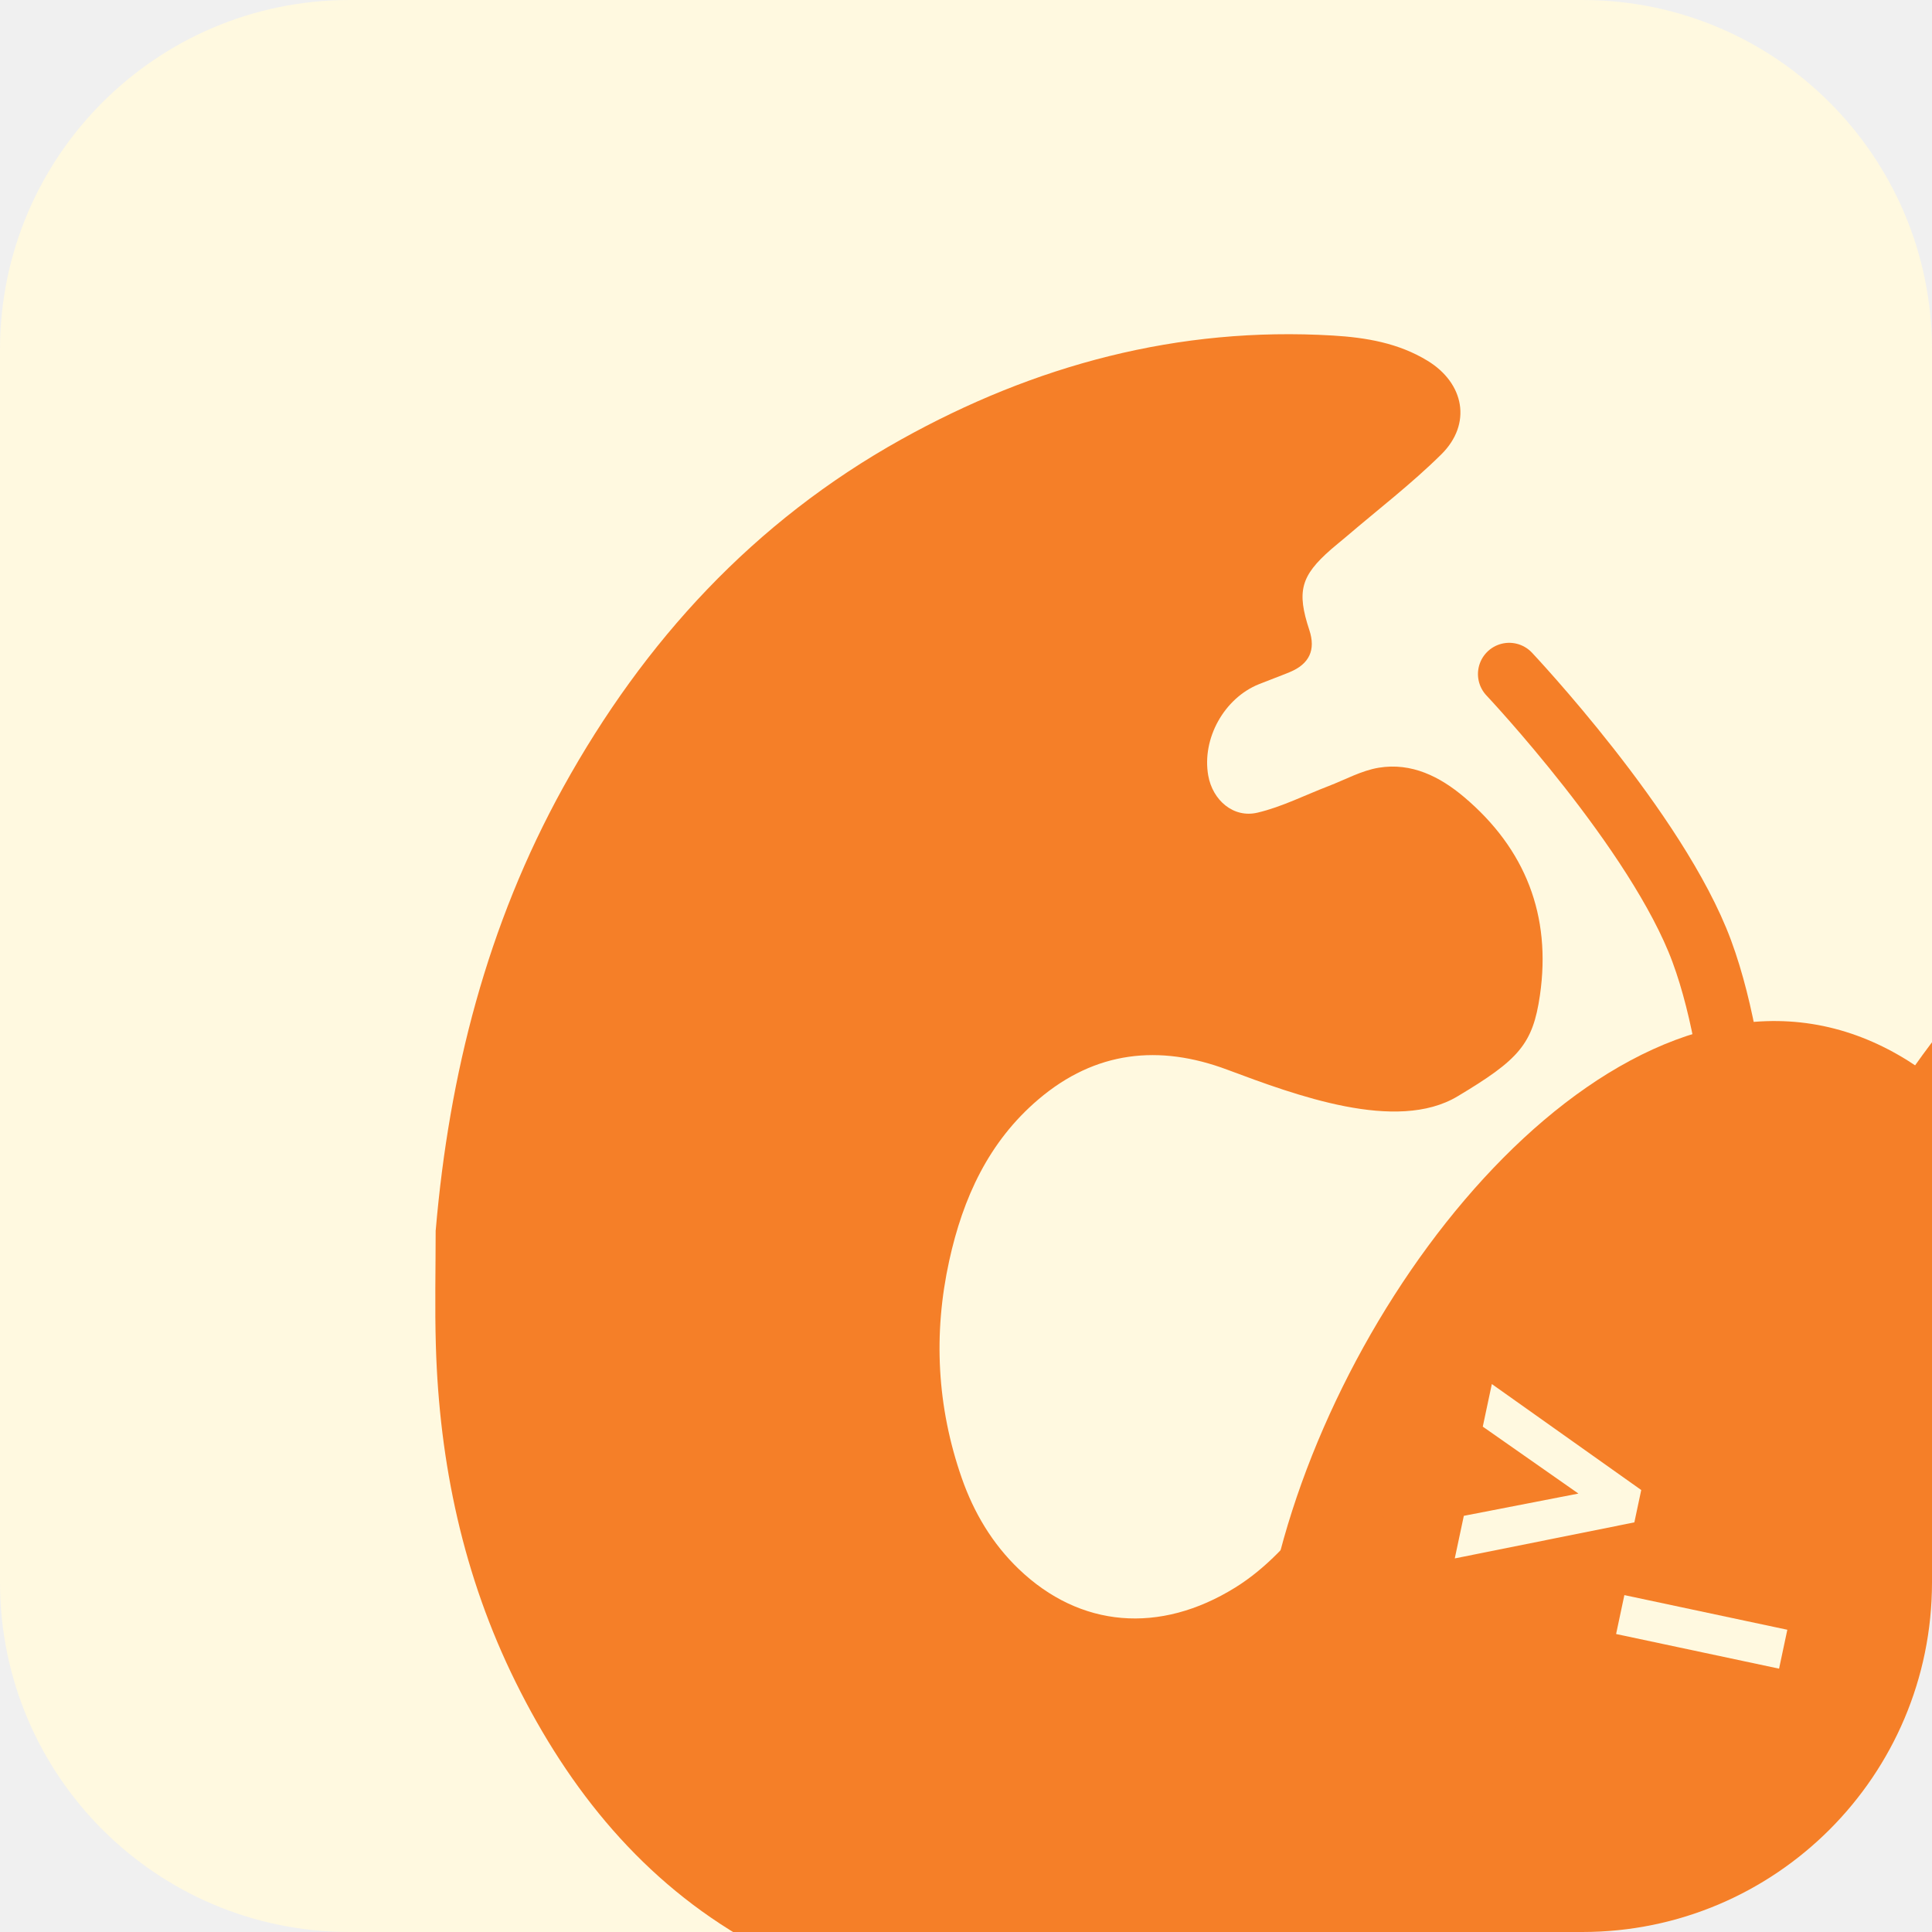
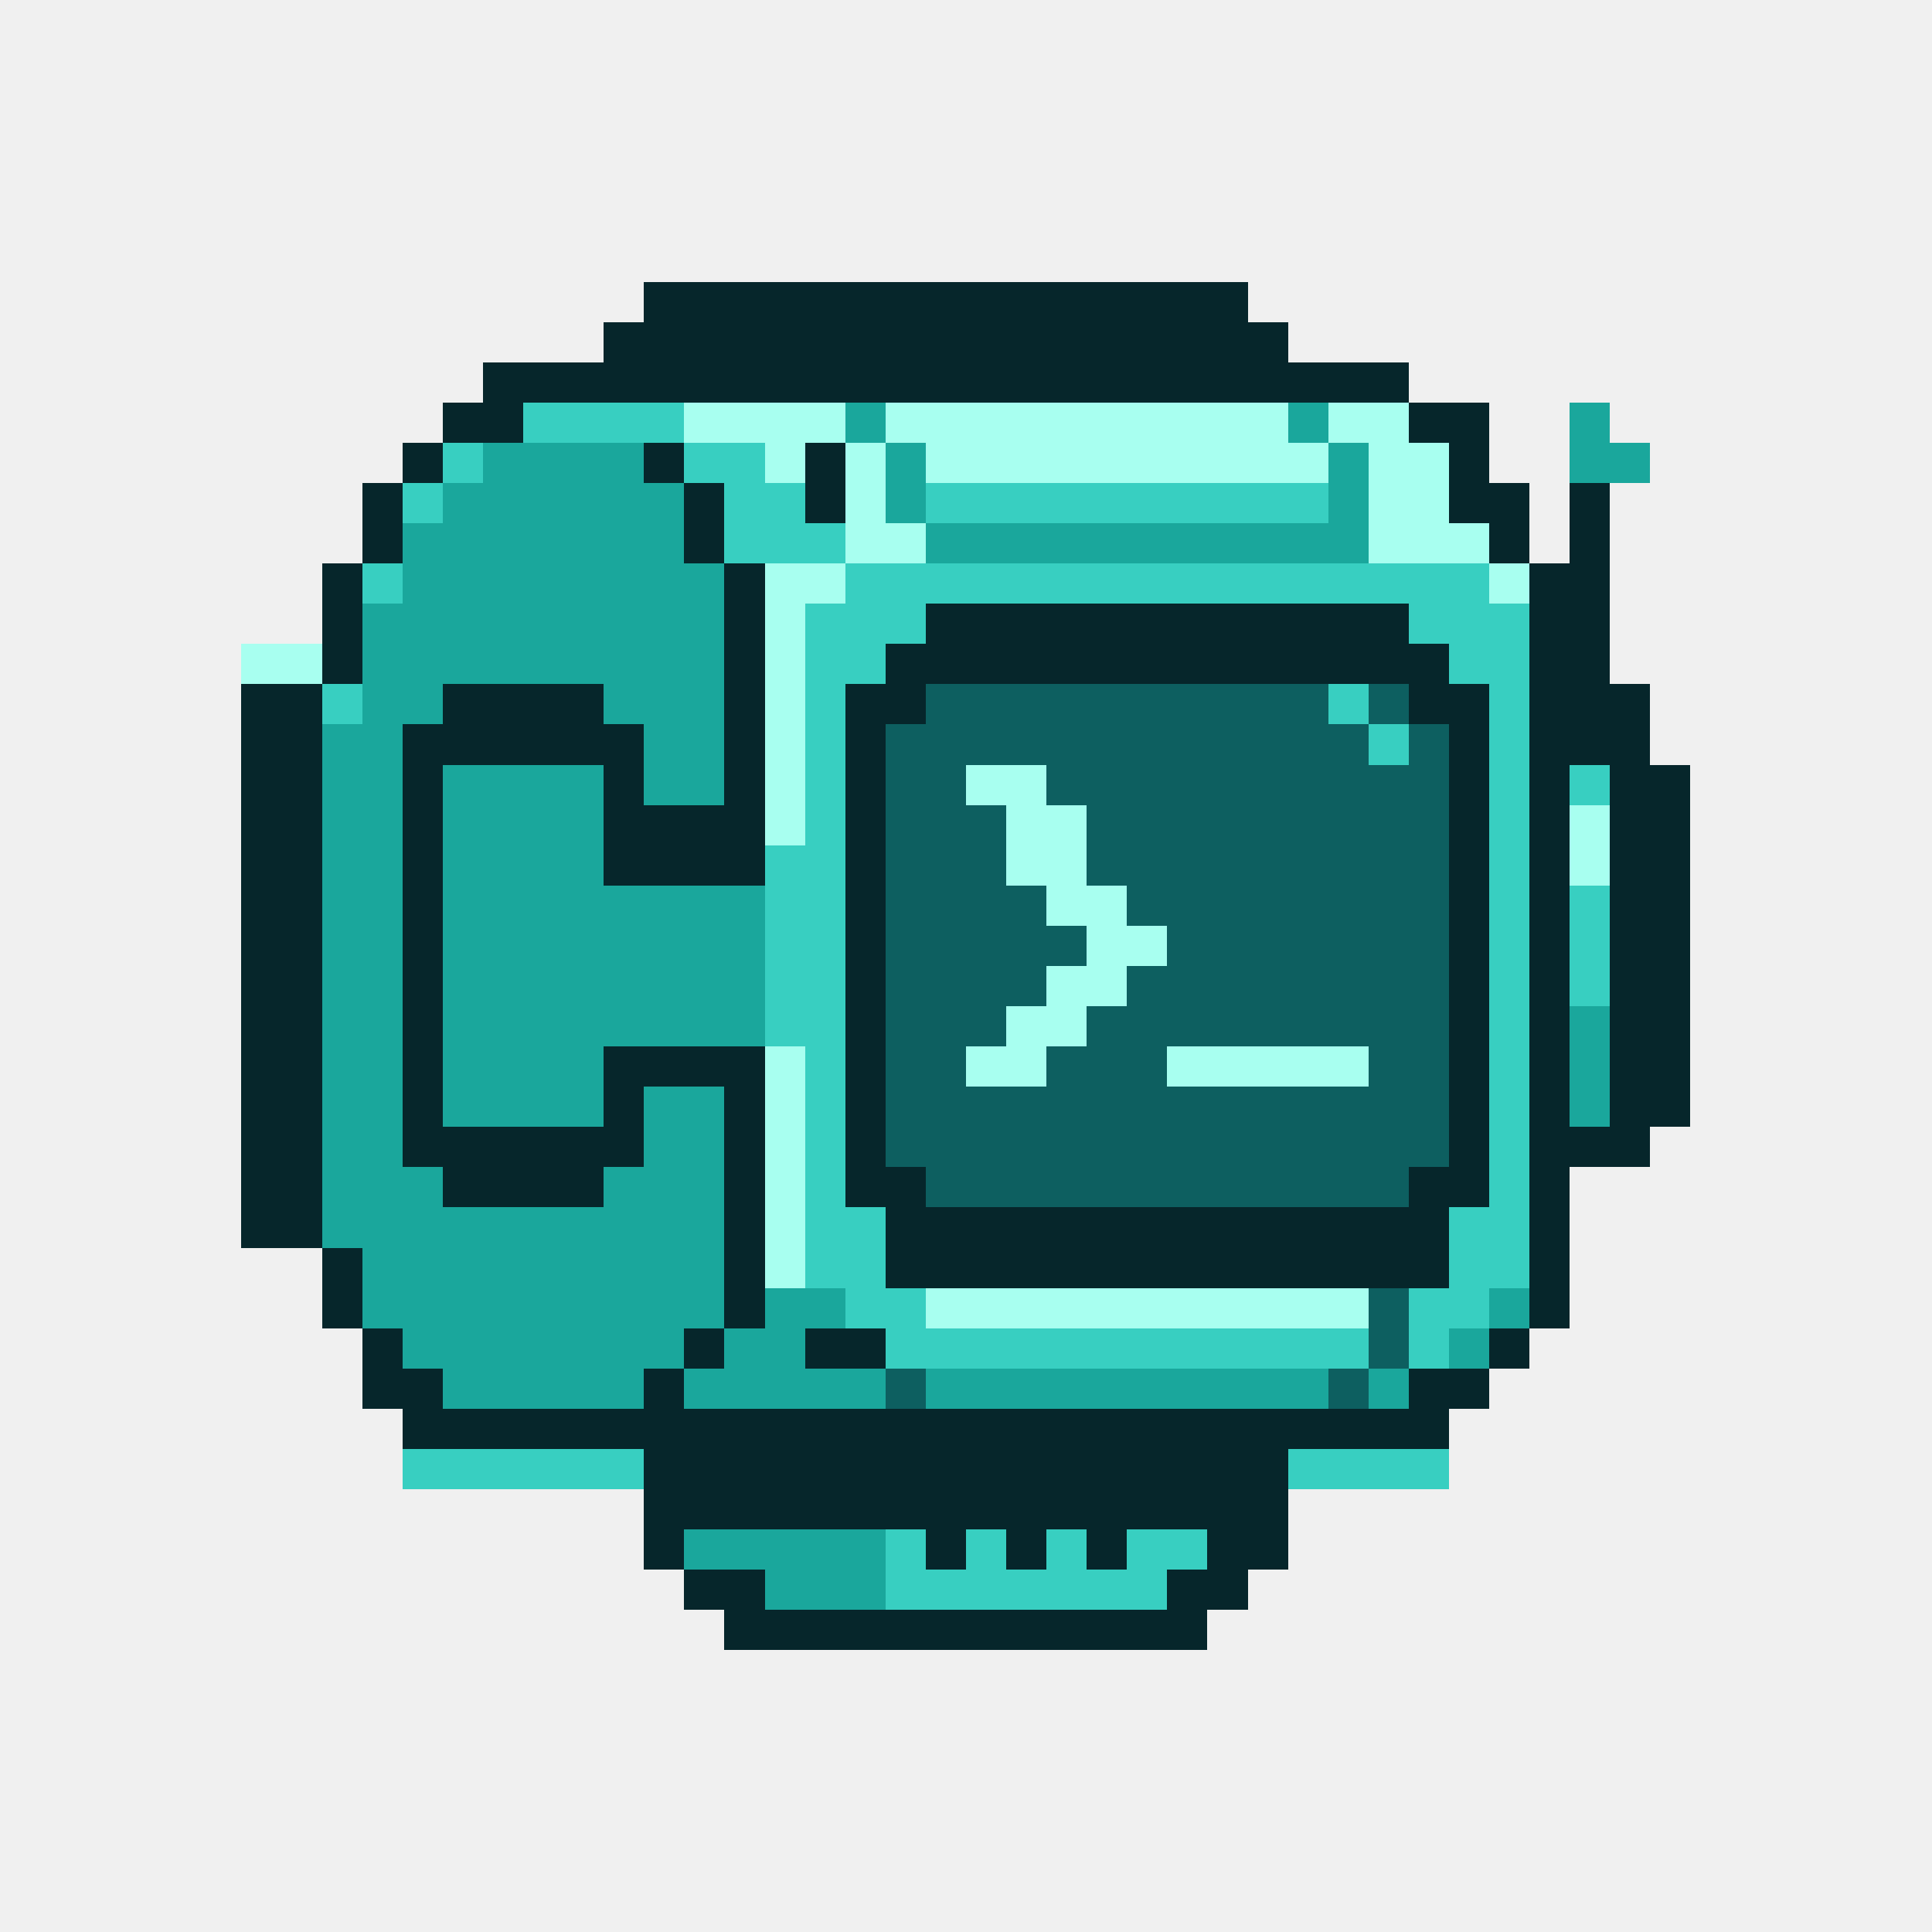
- <svg xmlns="http://www.w3.org/2000/svg" width="1000" height="1000" viewBox="0 0 1000 1000" fill="none">
-   <g clip-path="url(#clip0_217_4)">
-     <rect width="1000" height="1000" rx="181" fill="#FFF9E0" />
-     <path d="M781.156 348.889C781.156 348.889 857.841 430.194 880.819 492.276C903.796 554.357 903.118 650.757 903.118 650.757" stroke="#F57F28" stroke-width="32.338" stroke-linecap="round" />
-     <path d="M1194.85 430.294C1194.85 430.294 1090.28 469.753 1042.42 515.479C994.548 561.205 952.898 648.146 952.898 648.146" stroke="#F57F28" stroke-width="32.338" stroke-linecap="round" />
-     <path d="M937.934 530.012C1063.99 549.977 1135.11 762.296 1111.53 911.132C1087.96 1059.97 978.619 1088.96 852.568 1069C726.516 1049.03 631.487 987.67 655.06 838.834C678.634 689.998 811.883 510.048 937.934 530.012ZM836.49 845.762L920.84 863.692L925.12 843.554L840.771 825.624L836.49 845.762ZM767.486 738.421L768.948 739.445L816.985 773.071L759.424 784.252L757.672 784.593L752.986 806.636L757.005 805.83L844.202 788.328L845.94 787.98L849.501 771.229L848.054 770.203L775.514 718.748L772.171 716.378L767.486 738.421Z" fill="#F57F28" />
-     <path d="M291.529 407.484C252.146 478.721 232.466 555.866 225.533 636.749L225.5 636.778C225.498 656.72 225.013 676.683 225.604 696.608C227.398 757.461 239.815 815.942 266.939 870.739C294.669 926.766 332.954 973.968 387.955 1005.03C468.534 1050.56 553.335 1057.14 640.636 1027C687.665 1010.77 727.786 983.708 758.741 944.326C776.061 922.301 787.013 897.293 788.119 868.763C788.989 846.219 780.769 828.012 762.606 814.114C742.915 799.045 721.449 787.248 698.632 777.749L698.332 777.624C687.581 773.149 687.533 773.129 680.002 782.552C668.152 797.37 655.711 811.565 639.34 821.722C600.319 845.928 559.065 842.598 527.302 812.127C513.615 798.993 504.053 782.928 497.823 765.091C484.96 728.21 482.965 690.513 491.329 652.455C498.426 620.157 511.619 591.014 537.537 568.988C567.024 543.939 600 540.5 635.182 553.65L635.303 553.695C670.484 566.844 722.796 586.396 754.413 567.47C786.066 548.522 793.387 540.582 797.075 515.1C803.033 473.925 789.593 439.429 757.857 412.59C745.33 401.994 730.612 394.57 713.629 397.372C704.674 398.85 696.266 403.567 687.62 406.884C675.397 411.571 663.507 417.647 650.876 420.631C638.417 423.577 627.633 414.193 625.376 401.394C622.016 382.289 633.626 361.367 651.635 354.131C656.917 352.009 662.283 350.062 667.552 347.893C677.73 343.679 681.116 336.42 677.711 326.115C671.097 306.108 673.246 298.088 688.964 284.345C691.495 282.125 694.158 280.053 696.717 277.865C713.235 263.728 730.597 250.43 746.021 235.176C761.92 219.464 758.01 198.383 738.888 186.725C723.812 177.522 706.999 174.693 689.828 173.669C609.898 168.934 535.668 188.88 466.33 227.529C390.221 269.951 333.389 331.782 291.529 407.484Z" fill="#F57F28" />
-   </g>
-   <defs>
-     <clipPath id="clip0_217_4">
-       <rect width="1000" height="1000" rx="181" fill="white" />
-     </clipPath>
-   </defs>
+ <svg xmlns="http://www.w3.org/2000/svg" width="640" height="640" viewBox="0 0 48 48" shape-rendering="crispEdges">
+   <rect x="16" y="7" width="15" height="1" fill="#06262b" />
+   <rect x="15" y="8" width="17" height="1" fill="#06262b" />
+   <rect x="12" y="9" width="23" height="1" fill="#06262b" />
+   <rect x="11" y="10" width="2" height="1" fill="#06262b" />
+   <rect x="13" y="10" width="4" height="1" fill="#38cfc1" />
+   <rect x="17" y="10" width="4" height="1" fill="#a8fff0" />
+   <rect x="21" y="10" width="1" height="1" fill="#1aa79c" />
+   <rect x="22" y="10" width="10" height="1" fill="#a8fff0" />
+   <rect x="32" y="10" width="1" height="1" fill="#1aa79c" />
+   <rect x="33" y="10" width="2" height="1" fill="#a8fff0" />
+   <rect x="35" y="10" width="2" height="1" fill="#06262b" />
+   <rect x="39" y="10" width="1" height="1" fill="#1aa79c" />
+   <rect x="10" y="11" width="1" height="1" fill="#06262b" />
+   <rect x="11" y="11" width="1" height="1" fill="#38cfc1" />
+   <rect x="12" y="11" width="4" height="1" fill="#1aa79c" />
+   <rect x="16" y="11" width="1" height="1" fill="#06262b" />
+   <rect x="17" y="11" width="2" height="1" fill="#38cfc1" />
+   <rect x="19" y="11" width="1" height="1" fill="#a8fff0" />
+   <rect x="20" y="11" width="1" height="1" fill="#06262b" />
+   <rect x="21" y="11" width="1" height="1" fill="#a8fff0" />
+   <rect x="22" y="11" width="1" height="1" fill="#1aa79c" />
+   <rect x="23" y="11" width="10" height="1" fill="#a8fff0" />
+   <rect x="33" y="11" width="1" height="1" fill="#1aa79c" />
+   <rect x="34" y="11" width="2" height="1" fill="#a8fff0" />
+   <rect x="36" y="11" width="1" height="1" fill="#06262b" />
+   <rect x="39" y="11" width="2" height="1" fill="#1aa79c" />
+   <rect x="9" y="12" width="1" height="1" fill="#06262b" />
+   <rect x="10" y="12" width="1" height="1" fill="#38cfc1" />
+   <rect x="11" y="12" width="6" height="1" fill="#1aa79c" />
+   <rect x="17" y="12" width="1" height="1" fill="#06262b" />
+   <rect x="18" y="12" width="2" height="1" fill="#38cfc1" />
+   <rect x="20" y="12" width="1" height="1" fill="#06262b" />
+   <rect x="21" y="12" width="1" height="1" fill="#a8fff0" />
+   <rect x="22" y="12" width="1" height="1" fill="#1aa79c" />
+   <rect x="23" y="12" width="10" height="1" fill="#38cfc1" />
+   <rect x="33" y="12" width="1" height="1" fill="#1aa79c" />
+   <rect x="34" y="12" width="2" height="1" fill="#a8fff0" />
+   <rect x="36" y="12" width="2" height="1" fill="#06262b" />
+   <rect x="39" y="12" width="1" height="1" fill="#06262b" />
+   <rect x="9" y="13" width="1" height="1" fill="#06262b" />
+   <rect x="10" y="13" width="7" height="1" fill="#1aa79c" />
+   <rect x="17" y="13" width="1" height="1" fill="#06262b" />
+   <rect x="18" y="13" width="3" height="1" fill="#38cfc1" />
+   <rect x="21" y="13" width="2" height="1" fill="#a8fff0" />
+   <rect x="23" y="13" width="11" height="1" fill="#1aa79c" />
+   <rect x="34" y="13" width="3" height="1" fill="#a8fff0" />
+   <rect x="37" y="13" width="1" height="1" fill="#06262b" />
+   <rect x="39" y="13" width="1" height="1" fill="#06262b" />
+   <rect x="8" y="14" width="1" height="1" fill="#06262b" />
+   <rect x="9" y="14" width="1" height="1" fill="#38cfc1" />
+   <rect x="10" y="14" width="8" height="1" fill="#1aa79c" />
+   <rect x="18" y="14" width="1" height="1" fill="#06262b" />
+   <rect x="19" y="14" width="2" height="1" fill="#a8fff0" />
+   <rect x="21" y="14" width="16" height="1" fill="#38cfc1" />
+   <rect x="37" y="14" width="1" height="1" fill="#a8fff0" />
+   <rect x="38" y="14" width="2" height="1" fill="#06262b" />
+   <rect x="8" y="15" width="1" height="1" fill="#06262b" />
+   <rect x="9" y="15" width="9" height="1" fill="#1aa79c" />
+   <rect x="18" y="15" width="1" height="1" fill="#06262b" />
+   <rect x="19" y="15" width="1" height="1" fill="#a8fff0" />
+   <rect x="20" y="15" width="3" height="1" fill="#38cfc1" />
+   <rect x="23" y="15" width="12" height="1" fill="#06262b" />
+   <rect x="35" y="15" width="3" height="1" fill="#38cfc1" />
+   <rect x="38" y="15" width="2" height="1" fill="#06262b" />
+   <rect x="6" y="16" width="2" height="1" fill="#a8fff0" />
+   <rect x="8" y="16" width="1" height="1" fill="#06262b" />
+   <rect x="9" y="16" width="9" height="1" fill="#1aa79c" />
+   <rect x="18" y="16" width="1" height="1" fill="#06262b" />
+   <rect x="19" y="16" width="1" height="1" fill="#a8fff0" />
+   <rect x="20" y="16" width="2" height="1" fill="#38cfc1" />
+   <rect x="22" y="16" width="14" height="1" fill="#06262b" />
+   <rect x="36" y="16" width="2" height="1" fill="#38cfc1" />
+   <rect x="38" y="16" width="2" height="1" fill="#06262b" />
+   <rect x="6" y="17" width="2" height="1" fill="#06262b" />
+   <rect x="8" y="17" width="1" height="1" fill="#38cfc1" />
+   <rect x="9" y="17" width="2" height="1" fill="#1aa79c" />
+   <rect x="11" y="17" width="4" height="1" fill="#06262b" />
+   <rect x="15" y="17" width="3" height="1" fill="#1aa79c" />
+   <rect x="18" y="17" width="1" height="1" fill="#06262b" />
+   <rect x="19" y="17" width="1" height="1" fill="#a8fff0" />
+   <rect x="20" y="17" width="1" height="1" fill="#38cfc1" />
+   <rect x="21" y="17" width="2" height="1" fill="#06262b" />
+   <rect x="23" y="17" width="10" height="1" fill="#0d5f60" />
+   <rect x="33" y="17" width="1" height="1" fill="#38cfc1" />
+   <rect x="34" y="17" width="1" height="1" fill="#0d5f60" />
+   <rect x="35" y="17" width="2" height="1" fill="#06262b" />
+   <rect x="37" y="17" width="1" height="1" fill="#38cfc1" />
+   <rect x="38" y="17" width="3" height="1" fill="#06262b" />
+   <rect x="6" y="18" width="2" height="1" fill="#06262b" />
+   <rect x="8" y="18" width="2" height="1" fill="#1aa79c" />
+   <rect x="10" y="18" width="6" height="1" fill="#06262b" />
+   <rect x="16" y="18" width="2" height="1" fill="#1aa79c" />
+   <rect x="18" y="18" width="1" height="1" fill="#06262b" />
+   <rect x="19" y="18" width="1" height="1" fill="#a8fff0" />
+   <rect x="20" y="18" width="1" height="1" fill="#38cfc1" />
+   <rect x="21" y="18" width="1" height="1" fill="#06262b" />
+   <rect x="22" y="18" width="12" height="1" fill="#0d5f60" />
+   <rect x="34" y="18" width="1" height="1" fill="#38cfc1" />
+   <rect x="35" y="18" width="1" height="1" fill="#0d5f60" />
+   <rect x="36" y="18" width="1" height="1" fill="#06262b" />
+   <rect x="37" y="18" width="1" height="1" fill="#38cfc1" />
+   <rect x="38" y="18" width="3" height="1" fill="#06262b" />
+   <rect x="6" y="19" width="2" height="1" fill="#06262b" />
+   <rect x="8" y="19" width="2" height="1" fill="#1aa79c" />
+   <rect x="10" y="19" width="1" height="1" fill="#06262b" />
+   <rect x="11" y="19" width="4" height="1" fill="#1aa79c" />
+   <rect x="15" y="19" width="1" height="1" fill="#06262b" />
+   <rect x="16" y="19" width="2" height="1" fill="#1aa79c" />
+   <rect x="18" y="19" width="1" height="1" fill="#06262b" />
+   <rect x="19" y="19" width="1" height="1" fill="#a8fff0" />
+   <rect x="20" y="19" width="1" height="1" fill="#38cfc1" />
+   <rect x="21" y="19" width="1" height="1" fill="#06262b" />
+   <rect x="22" y="19" width="2" height="1" fill="#0d5f60" />
+   <rect x="24" y="19" width="2" height="1" fill="#a8fff0" />
+   <rect x="26" y="19" width="10" height="1" fill="#0d5f60" />
+   <rect x="36" y="19" width="1" height="1" fill="#06262b" />
+   <rect x="37" y="19" width="1" height="1" fill="#38cfc1" />
+   <rect x="38" y="19" width="1" height="1" fill="#06262b" />
+   <rect x="39" y="19" width="1" height="1" fill="#38cfc1" />
+   <rect x="40" y="19" width="2" height="1" fill="#06262b" />
+   <rect x="6" y="20" width="2" height="1" fill="#06262b" />
+   <rect x="8" y="20" width="2" height="1" fill="#1aa79c" />
+   <rect x="10" y="20" width="1" height="1" fill="#06262b" />
+   <rect x="11" y="20" width="4" height="1" fill="#1aa79c" />
+   <rect x="15" y="20" width="4" height="1" fill="#06262b" />
+   <rect x="19" y="20" width="1" height="1" fill="#a8fff0" />
+   <rect x="20" y="20" width="1" height="1" fill="#38cfc1" />
+   <rect x="21" y="20" width="1" height="1" fill="#06262b" />
+   <rect x="22" y="20" width="3" height="1" fill="#0d5f60" />
+   <rect x="25" y="20" width="2" height="1" fill="#a8fff0" />
+   <rect x="27" y="20" width="9" height="1" fill="#0d5f60" />
+   <rect x="36" y="20" width="1" height="1" fill="#06262b" />
+   <rect x="37" y="20" width="1" height="1" fill="#38cfc1" />
+   <rect x="38" y="20" width="1" height="1" fill="#06262b" />
+   <rect x="39" y="20" width="1" height="1" fill="#a8fff0" />
+   <rect x="40" y="20" width="2" height="1" fill="#06262b" />
+   <rect x="6" y="21" width="2" height="1" fill="#06262b" />
+   <rect x="8" y="21" width="2" height="1" fill="#1aa79c" />
+   <rect x="10" y="21" width="1" height="1" fill="#06262b" />
+   <rect x="11" y="21" width="4" height="1" fill="#1aa79c" />
+   <rect x="15" y="21" width="4" height="1" fill="#06262b" />
+   <rect x="19" y="21" width="2" height="1" fill="#38cfc1" />
+   <rect x="21" y="21" width="1" height="1" fill="#06262b" />
+   <rect x="22" y="21" width="3" height="1" fill="#0d5f60" />
+   <rect x="25" y="21" width="2" height="1" fill="#a8fff0" />
+   <rect x="27" y="21" width="9" height="1" fill="#0d5f60" />
+   <rect x="36" y="21" width="1" height="1" fill="#06262b" />
+   <rect x="37" y="21" width="1" height="1" fill="#38cfc1" />
+   <rect x="38" y="21" width="1" height="1" fill="#06262b" />
+   <rect x="39" y="21" width="1" height="1" fill="#a8fff0" />
+   <rect x="40" y="21" width="2" height="1" fill="#06262b" />
+   <rect x="6" y="22" width="2" height="1" fill="#06262b" />
+   <rect x="8" y="22" width="2" height="1" fill="#1aa79c" />
+   <rect x="10" y="22" width="1" height="1" fill="#06262b" />
+   <rect x="11" y="22" width="8" height="1" fill="#1aa79c" />
+   <rect x="19" y="22" width="2" height="1" fill="#38cfc1" />
+   <rect x="21" y="22" width="1" height="1" fill="#06262b" />
+   <rect x="22" y="22" width="4" height="1" fill="#0d5f60" />
+   <rect x="26" y="22" width="2" height="1" fill="#a8fff0" />
+   <rect x="28" y="22" width="8" height="1" fill="#0d5f60" />
+   <rect x="36" y="22" width="1" height="1" fill="#06262b" />
+   <rect x="37" y="22" width="1" height="1" fill="#38cfc1" />
+   <rect x="38" y="22" width="1" height="1" fill="#06262b" />
+   <rect x="39" y="22" width="1" height="1" fill="#38cfc1" />
+   <rect x="40" y="22" width="2" height="1" fill="#06262b" />
+   <rect x="6" y="23" width="2" height="1" fill="#06262b" />
+   <rect x="8" y="23" width="2" height="1" fill="#1aa79c" />
+   <rect x="10" y="23" width="1" height="1" fill="#06262b" />
+   <rect x="11" y="23" width="8" height="1" fill="#1aa79c" />
+   <rect x="19" y="23" width="2" height="1" fill="#38cfc1" />
+   <rect x="21" y="23" width="1" height="1" fill="#06262b" />
+   <rect x="22" y="23" width="5" height="1" fill="#0d5f60" />
+   <rect x="27" y="23" width="2" height="1" fill="#a8fff0" />
+   <rect x="29" y="23" width="7" height="1" fill="#0d5f60" />
+   <rect x="36" y="23" width="1" height="1" fill="#06262b" />
+   <rect x="37" y="23" width="1" height="1" fill="#38cfc1" />
+   <rect x="38" y="23" width="1" height="1" fill="#06262b" />
+   <rect x="39" y="23" width="1" height="1" fill="#38cfc1" />
+   <rect x="40" y="23" width="2" height="1" fill="#06262b" />
+   <rect x="6" y="24" width="2" height="1" fill="#06262b" />
+   <rect x="8" y="24" width="2" height="1" fill="#1aa79c" />
+   <rect x="10" y="24" width="1" height="1" fill="#06262b" />
+   <rect x="11" y="24" width="8" height="1" fill="#1aa79c" />
+   <rect x="19" y="24" width="2" height="1" fill="#38cfc1" />
+   <rect x="21" y="24" width="1" height="1" fill="#06262b" />
+   <rect x="22" y="24" width="4" height="1" fill="#0d5f60" />
+   <rect x="26" y="24" width="2" height="1" fill="#a8fff0" />
+   <rect x="28" y="24" width="8" height="1" fill="#0d5f60" />
+   <rect x="36" y="24" width="1" height="1" fill="#06262b" />
+   <rect x="37" y="24" width="1" height="1" fill="#38cfc1" />
+   <rect x="38" y="24" width="1" height="1" fill="#06262b" />
+   <rect x="39" y="24" width="1" height="1" fill="#38cfc1" />
+   <rect x="40" y="24" width="2" height="1" fill="#06262b" />
+   <rect x="6" y="25" width="2" height="1" fill="#06262b" />
+   <rect x="8" y="25" width="2" height="1" fill="#1aa79c" />
+   <rect x="10" y="25" width="1" height="1" fill="#06262b" />
+   <rect x="11" y="25" width="8" height="1" fill="#1aa79c" />
+   <rect x="19" y="25" width="2" height="1" fill="#38cfc1" />
+   <rect x="21" y="25" width="1" height="1" fill="#06262b" />
+   <rect x="22" y="25" width="3" height="1" fill="#0d5f60" />
+   <rect x="25" y="25" width="2" height="1" fill="#a8fff0" />
+   <rect x="27" y="25" width="9" height="1" fill="#0d5f60" />
+   <rect x="36" y="25" width="1" height="1" fill="#06262b" />
+   <rect x="37" y="25" width="1" height="1" fill="#38cfc1" />
+   <rect x="38" y="25" width="1" height="1" fill="#06262b" />
+   <rect x="39" y="25" width="1" height="1" fill="#1aa79c" />
+   <rect x="40" y="25" width="2" height="1" fill="#06262b" />
+   <rect x="6" y="26" width="2" height="1" fill="#06262b" />
+   <rect x="8" y="26" width="2" height="1" fill="#1aa79c" />
+   <rect x="10" y="26" width="1" height="1" fill="#06262b" />
+   <rect x="11" y="26" width="4" height="1" fill="#1aa79c" />
+   <rect x="15" y="26" width="4" height="1" fill="#06262b" />
+   <rect x="19" y="26" width="1" height="1" fill="#a8fff0" />
+   <rect x="20" y="26" width="1" height="1" fill="#38cfc1" />
+   <rect x="21" y="26" width="1" height="1" fill="#06262b" />
+   <rect x="22" y="26" width="2" height="1" fill="#0d5f60" />
+   <rect x="24" y="26" width="2" height="1" fill="#a8fff0" />
+   <rect x="26" y="26" width="3" height="1" fill="#0d5f60" />
+   <rect x="29" y="26" width="5" height="1" fill="#a8fff0" />
+   <rect x="34" y="26" width="2" height="1" fill="#0d5f60" />
+   <rect x="36" y="26" width="1" height="1" fill="#06262b" />
+   <rect x="37" y="26" width="1" height="1" fill="#38cfc1" />
+   <rect x="38" y="26" width="1" height="1" fill="#06262b" />
+   <rect x="39" y="26" width="1" height="1" fill="#1aa79c" />
+   <rect x="40" y="26" width="2" height="1" fill="#06262b" />
+   <rect x="6" y="27" width="2" height="1" fill="#06262b" />
+   <rect x="8" y="27" width="2" height="1" fill="#1aa79c" />
+   <rect x="10" y="27" width="1" height="1" fill="#06262b" />
+   <rect x="11" y="27" width="4" height="1" fill="#1aa79c" />
+   <rect x="15" y="27" width="1" height="1" fill="#06262b" />
+   <rect x="16" y="27" width="2" height="1" fill="#1aa79c" />
+   <rect x="18" y="27" width="1" height="1" fill="#06262b" />
+   <rect x="19" y="27" width="1" height="1" fill="#a8fff0" />
+   <rect x="20" y="27" width="1" height="1" fill="#38cfc1" />
+   <rect x="21" y="27" width="1" height="1" fill="#06262b" />
+   <rect x="22" y="27" width="14" height="1" fill="#0d5f60" />
+   <rect x="36" y="27" width="1" height="1" fill="#06262b" />
+   <rect x="37" y="27" width="1" height="1" fill="#38cfc1" />
+   <rect x="38" y="27" width="1" height="1" fill="#06262b" />
+   <rect x="39" y="27" width="1" height="1" fill="#1aa79c" />
+   <rect x="40" y="27" width="2" height="1" fill="#06262b" />
+   <rect x="6" y="28" width="2" height="1" fill="#06262b" />
+   <rect x="8" y="28" width="2" height="1" fill="#1aa79c" />
+   <rect x="10" y="28" width="6" height="1" fill="#06262b" />
+   <rect x="16" y="28" width="2" height="1" fill="#1aa79c" />
+   <rect x="18" y="28" width="1" height="1" fill="#06262b" />
+   <rect x="19" y="28" width="1" height="1" fill="#a8fff0" />
+   <rect x="20" y="28" width="1" height="1" fill="#38cfc1" />
+   <rect x="21" y="28" width="1" height="1" fill="#06262b" />
+   <rect x="22" y="28" width="14" height="1" fill="#0d5f60" />
+   <rect x="36" y="28" width="1" height="1" fill="#06262b" />
+   <rect x="37" y="28" width="1" height="1" fill="#38cfc1" />
+   <rect x="38" y="28" width="3" height="1" fill="#06262b" />
+   <rect x="6" y="29" width="2" height="1" fill="#06262b" />
+   <rect x="8" y="29" width="3" height="1" fill="#1aa79c" />
+   <rect x="11" y="29" width="4" height="1" fill="#06262b" />
+   <rect x="15" y="29" width="3" height="1" fill="#1aa79c" />
+   <rect x="18" y="29" width="1" height="1" fill="#06262b" />
+   <rect x="19" y="29" width="1" height="1" fill="#a8fff0" />
+   <rect x="20" y="29" width="1" height="1" fill="#38cfc1" />
+   <rect x="21" y="29" width="2" height="1" fill="#06262b" />
+   <rect x="23" y="29" width="12" height="1" fill="#0d5f60" />
+   <rect x="35" y="29" width="2" height="1" fill="#06262b" />
+   <rect x="37" y="29" width="1" height="1" fill="#38cfc1" />
+   <rect x="38" y="29" width="1" height="1" fill="#06262b" />
+   <rect x="6" y="30" width="2" height="1" fill="#06262b" />
+   <rect x="8" y="30" width="10" height="1" fill="#1aa79c" />
+   <rect x="18" y="30" width="1" height="1" fill="#06262b" />
+   <rect x="19" y="30" width="1" height="1" fill="#a8fff0" />
+   <rect x="20" y="30" width="2" height="1" fill="#38cfc1" />
+   <rect x="22" y="30" width="14" height="1" fill="#06262b" />
+   <rect x="36" y="30" width="2" height="1" fill="#38cfc1" />
+   <rect x="38" y="30" width="1" height="1" fill="#06262b" />
+   <rect x="8" y="31" width="1" height="1" fill="#06262b" />
+   <rect x="9" y="31" width="9" height="1" fill="#1aa79c" />
+   <rect x="18" y="31" width="1" height="1" fill="#06262b" />
+   <rect x="19" y="31" width="1" height="1" fill="#a8fff0" />
+   <rect x="20" y="31" width="2" height="1" fill="#38cfc1" />
+   <rect x="22" y="31" width="14" height="1" fill="#06262b" />
+   <rect x="36" y="31" width="2" height="1" fill="#38cfc1" />
+   <rect x="38" y="31" width="1" height="1" fill="#06262b" />
+   <rect x="8" y="32" width="1" height="1" fill="#06262b" />
+   <rect x="9" y="32" width="9" height="1" fill="#1aa79c" />
+   <rect x="18" y="32" width="1" height="1" fill="#06262b" />
+   <rect x="19" y="32" width="2" height="1" fill="#1aa79c" />
+   <rect x="21" y="32" width="2" height="1" fill="#38cfc1" />
+   <rect x="23" y="32" width="11" height="1" fill="#a8fff0" />
+   <rect x="34" y="32" width="1" height="1" fill="#0d5f60" />
+   <rect x="35" y="32" width="2" height="1" fill="#38cfc1" />
+   <rect x="37" y="32" width="1" height="1" fill="#1aa79c" />
+   <rect x="38" y="32" width="1" height="1" fill="#06262b" />
+   <rect x="9" y="33" width="1" height="1" fill="#06262b" />
+   <rect x="10" y="33" width="7" height="1" fill="#1aa79c" />
+   <rect x="17" y="33" width="1" height="1" fill="#06262b" />
+   <rect x="18" y="33" width="2" height="1" fill="#1aa79c" />
+   <rect x="20" y="33" width="2" height="1" fill="#06262b" />
+   <rect x="22" y="33" width="12" height="1" fill="#38cfc1" />
+   <rect x="34" y="33" width="1" height="1" fill="#0d5f60" />
+   <rect x="35" y="33" width="1" height="1" fill="#38cfc1" />
+   <rect x="36" y="33" width="1" height="1" fill="#1aa79c" />
+   <rect x="37" y="33" width="1" height="1" fill="#06262b" />
+   <rect x="9" y="34" width="2" height="1" fill="#06262b" />
+   <rect x="11" y="34" width="5" height="1" fill="#1aa79c" />
+   <rect x="16" y="34" width="1" height="1" fill="#06262b" />
+   <rect x="17" y="34" width="5" height="1" fill="#1aa79c" />
+   <rect x="22" y="34" width="1" height="1" fill="#0d5f60" />
+   <rect x="23" y="34" width="10" height="1" fill="#1aa79c" />
+   <rect x="33" y="34" width="1" height="1" fill="#0d5f60" />
+   <rect x="34" y="34" width="1" height="1" fill="#1aa79c" />
+   <rect x="35" y="34" width="2" height="1" fill="#06262b" />
+   <rect x="10" y="35" width="26" height="1" fill="#06262b" />
+   <rect x="10" y="36" width="6" height="1" fill="#38cfc1" />
+   <rect x="16" y="36" width="16" height="1" fill="#06262b" />
+   <rect x="32" y="36" width="4" height="1" fill="#38cfc1" />
+   <rect x="16" y="37" width="16" height="1" fill="#06262b" />
+   <rect x="16" y="38" width="1" height="1" fill="#06262b" />
+   <rect x="17" y="38" width="5" height="1" fill="#1aa79c" />
+   <rect x="22" y="38" width="1" height="1" fill="#38cfc1" />
+   <rect x="23" y="38" width="1" height="1" fill="#06262b" />
+   <rect x="24" y="38" width="1" height="1" fill="#38cfc1" />
+   <rect x="25" y="38" width="1" height="1" fill="#06262b" />
+   <rect x="26" y="38" width="1" height="1" fill="#38cfc1" />
+   <rect x="27" y="38" width="1" height="1" fill="#06262b" />
+   <rect x="28" y="38" width="2" height="1" fill="#38cfc1" />
+   <rect x="30" y="38" width="2" height="1" fill="#06262b" />
+   <rect x="17" y="39" width="2" height="1" fill="#06262b" />
+   <rect x="19" y="39" width="3" height="1" fill="#1aa79c" />
+   <rect x="22" y="39" width="7" height="1" fill="#38cfc1" />
+   <rect x="29" y="39" width="2" height="1" fill="#06262b" />
+   <rect x="18" y="40" width="12" height="1" fill="#06262b" />
</svg>
